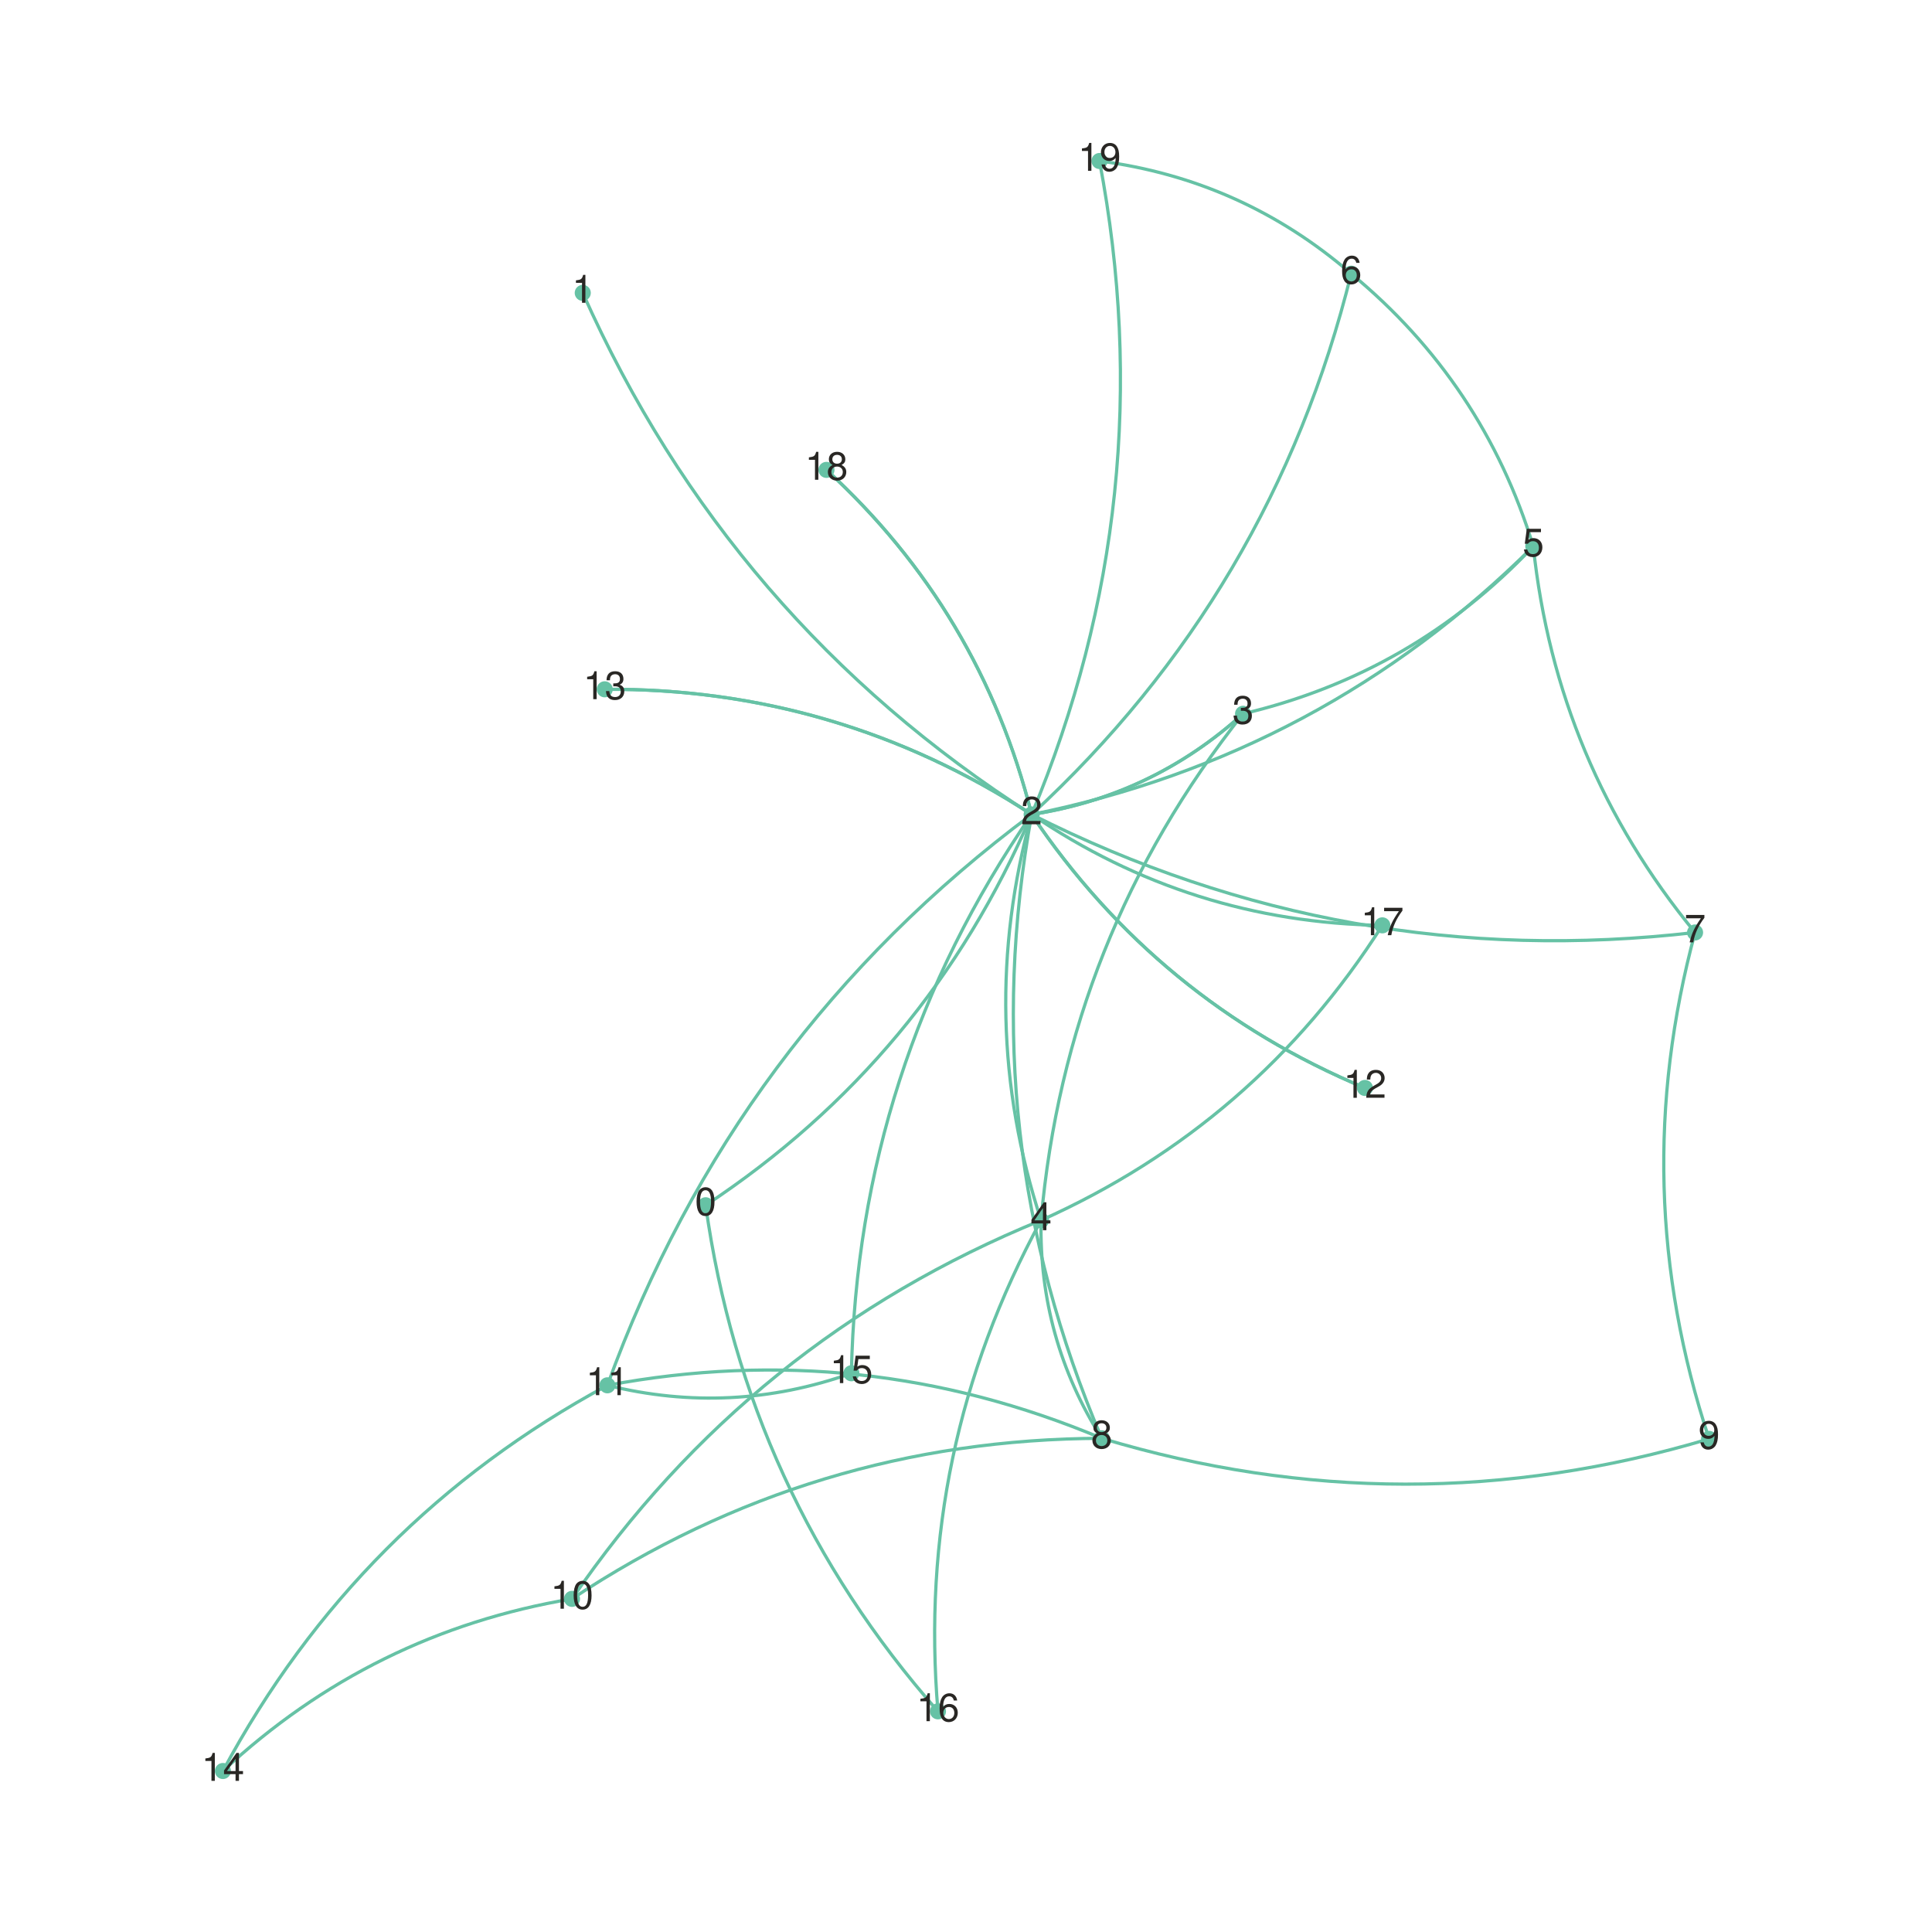
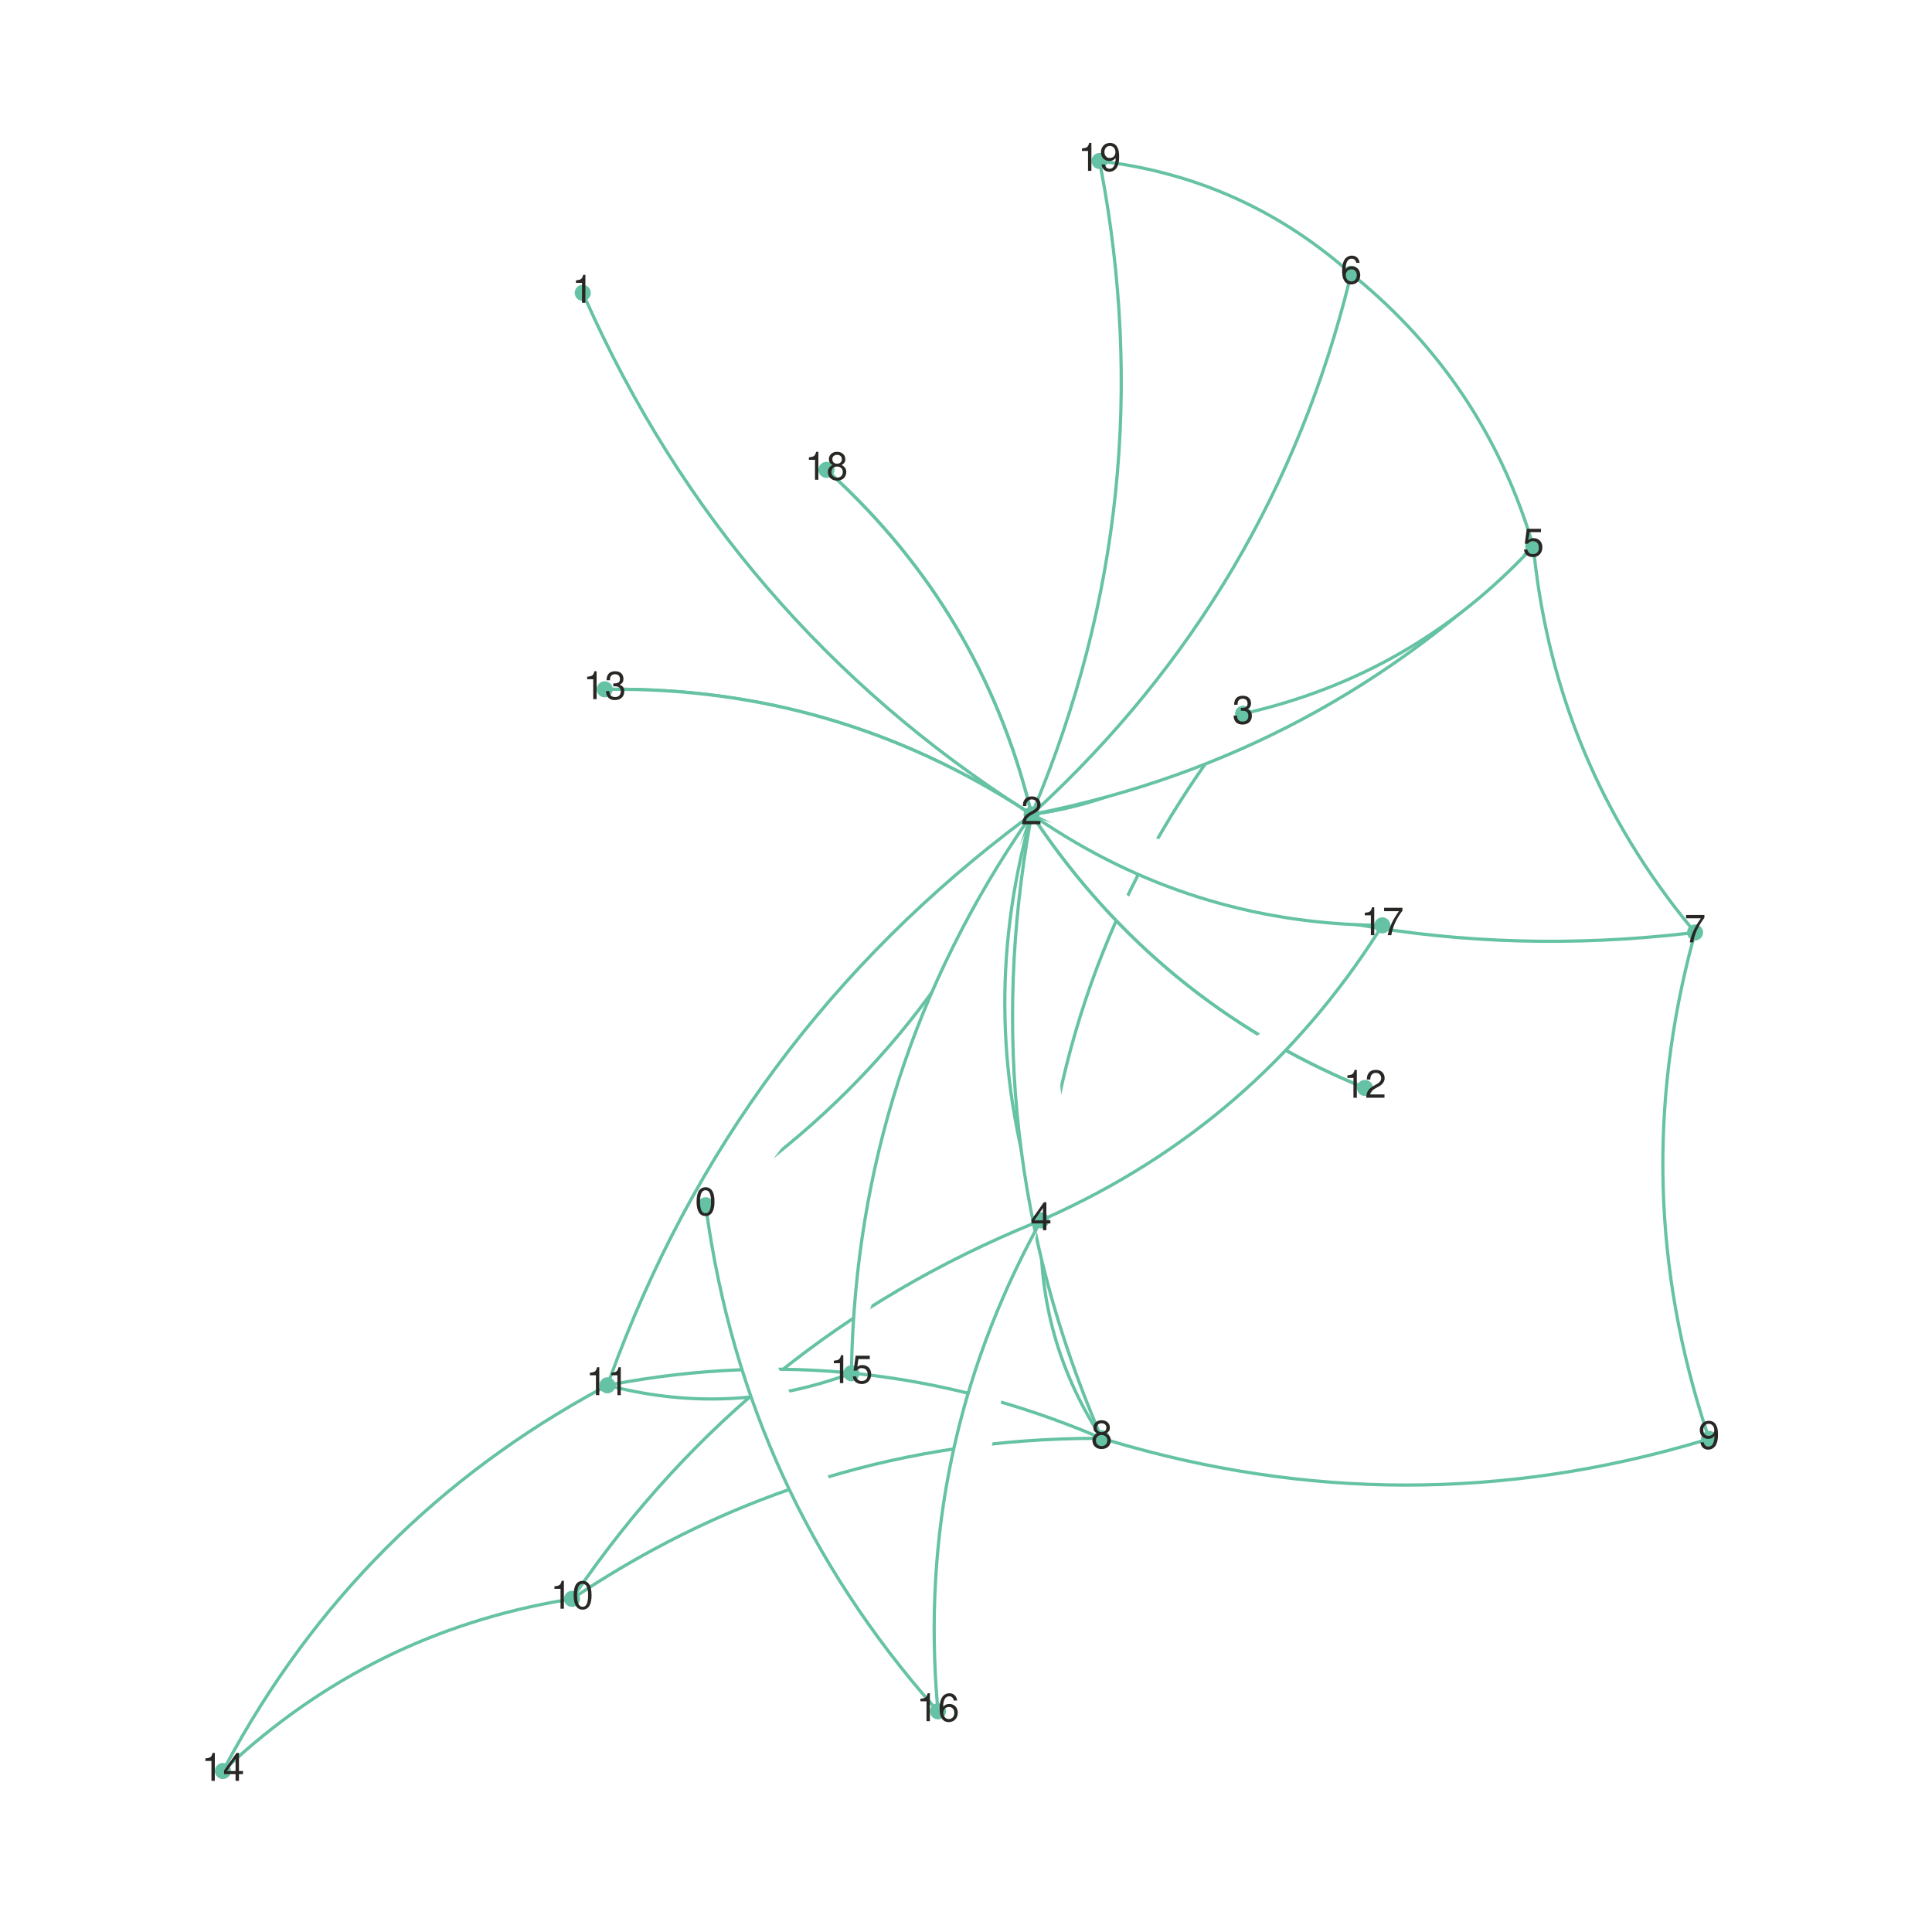
- <svg xmlns="http://www.w3.org/2000/svg" class="toyplot-canvas-Canvas" height="600px" id="t1164d0cab2214ce7ae9deb59e7f5f11b" preserveAspectRatio="xMidYMid meet" style="background-color:transparent;fill:rgb(16.1%,15.3%,14.1%);fill-opacity:1.0;font-family:Helvetica;font-size:12px;opacity:1.0;stroke:rgb(16.1%,15.3%,14.1%);stroke-opacity:1.0;stroke-width:1.0" viewBox="0 0 600 600" width="600px">
-   <g class="toyplot-coordinates-Cartesian" id="td5a5d51ec1fe473a8630d7a3e83bf1ba">
-     <clipPath id="t27072a234fc7442cb05374b1f519c205">
+ <svg xmlns="http://www.w3.org/2000/svg" class="toyplot-canvas-Canvas" height="600px" id="t30239b0b200f4c1288634e7d0094163c" preserveAspectRatio="xMidYMid meet" style="background-color:transparent;fill:rgb(16.1%,15.3%,14.1%);fill-opacity:1.0;font-family:Helvetica;font-size:12px;opacity:1.0;stroke:rgb(16.1%,15.3%,14.1%);stroke-opacity:1.0;stroke-width:1.0" viewBox="0 0 600 600" width="600px">
+   <g class="toyplot-coordinates-Cartesian" id="t3743a37b20f94d22b5fe0702d6358a14">
+     <clipPath id="td8f03f5b8581422f8a508f63811e52c5">
      <rect height="540.0" width="540.0" x="30.0" y="30.0" />
    </clipPath>
-     <g clip-path="url(#t27072a234fc7442cb05374b1f519c205)">
-       <g class="toyplot-mark-Graph" id="t34f01480e0fd472da1106235ccb44f68">
+     <g clip-path="url(#td8f03f5b8581422f8a508f63811e52c5)">
+       <g class="toyplot-mark-Graph" id="tf49ff20ad47f4b6ebf3f90b852ecf628">
        <g class="toyplot-Edges">
-           <path d="M 320.386 252.944 Q 287.971 328.811 219.149 374.306" style="fill:none;stroke:rgb(40%,76.1%,64.7%);stroke-opacity:1.0;stroke-width:1.0" />
-           <path d="M 320.386 252.944 Q 226.386 192.864 180.98 90.962" style="fill:none;stroke:rgb(40%,76.1%,64.7%);stroke-opacity:1.0;stroke-width:1.0" />
-           <path d="M 386.04 221.673 Q 357.904 247.157 320.386 252.944" style="fill:none;stroke:rgb(40%,76.1%,64.7%);stroke-opacity:1.0;stroke-width:1.0" />
-           <path d="M 386.04 221.673 Q 357.904 247.157 320.386 252.944" style="fill:none;stroke:rgb(40%,76.1%,64.7%);stroke-opacity:1.0;stroke-width:1.0" />
-           <path d="M 323.314 378.978 Q 331.081 290.917 386.04 221.673" style="fill:none;stroke:rgb(40%,76.1%,64.7%);stroke-opacity:1.0;stroke-width:1.0" />
-           <path d="M 323.314 378.978 Q 302.945 316.401 320.386 252.944" style="fill:none;stroke:rgb(40%,76.1%,64.7%);stroke-opacity:1.0;stroke-width:1.0" />
-           <path d="M 476.178 169.676 Q 410.772 234.679 320.386 252.944" style="fill:none;stroke:rgb(40%,76.1%,64.7%);stroke-opacity:1.0;stroke-width:1.0" />
-           <path d="M 476.178 169.676 Q 438.909 209.195 386.04 221.673" style="fill:none;stroke:rgb(40%,76.1%,64.7%);stroke-opacity:1.0;stroke-width:1.0" />
-           <path d="M 419.62 84.998 Q 395.195 183.856 320.386 252.944" style="fill:none;stroke:rgb(40%,76.1%,64.7%);stroke-opacity:1.0;stroke-width:1.0" />
-           <path d="M 419.62 84.998 Q 460.6 118.853 476.178 169.676" style="fill:none;stroke:rgb(40%,76.1%,64.7%);stroke-opacity:1.0;stroke-width:1.0" />
-           <path d="M 526.416 289.591 Q 483.31 237.169 476.178 169.676" style="fill:none;stroke:rgb(40%,76.1%,64.7%);stroke-opacity:1.0;stroke-width:1.0" />
-           <path d="M 526.416 289.591 Q 417.904 302.172 320.386 252.944" style="fill:none;stroke:rgb(40%,76.1%,64.7%);stroke-opacity:1.0;stroke-width:1.0" />
-           <path d="M 342.154 446.681 Q 322.578 415.655 323.314 378.978" style="fill:none;stroke:rgb(40%,76.1%,64.7%);stroke-opacity:1.0;stroke-width:1.0" />
-           <path d="M 342.154 446.681 Q 302.209 353.078 320.386 252.944" style="fill:none;stroke:rgb(40%,76.1%,64.7%);stroke-opacity:1.0;stroke-width:1.0" />
-           <path d="M 530.77 446.856 Q 436.435 475.061 342.154 446.681" style="fill:none;stroke:rgb(40%,76.1%,64.7%);stroke-opacity:1.0;stroke-width:1.0" />
-           <path d="M 530.77 446.856 Q 505.003 368.877 526.416 289.591" style="fill:none;stroke:rgb(40%,76.1%,64.7%);stroke-opacity:1.0;stroke-width:1.0" />
-           <path d="M 177.639 496.543 Q 252.417 446.935 342.154 446.681" style="fill:none;stroke:rgb(40%,76.1%,64.7%);stroke-opacity:1.0;stroke-width:1.0" />
-           <path d="M 177.639 496.543 Q 232.842 415.909 323.314 378.978" style="fill:none;stroke:rgb(40%,76.1%,64.7%);stroke-opacity:1.0;stroke-width:1.0" />
-           <path d="M 188.633 430.222 Q 267.862 415.423 342.154 446.681" style="fill:none;stroke:rgb(40%,76.1%,64.7%);stroke-opacity:1.0;stroke-width:1.0" />
-           <path d="M 188.633 430.222 Q 227.918 321.82 320.386 252.944" style="fill:none;stroke:rgb(40%,76.1%,64.7%);stroke-opacity:1.0;stroke-width:1.0" />
-           <path d="M 423.89 337.87 Q 359.399 310.933 320.386 252.944" style="fill:none;stroke:rgb(40%,76.1%,64.7%);stroke-opacity:1.0;stroke-width:1.0" />
-           <path d="M 423.89 337.87 Q 359.399 310.933 320.386 252.944" style="fill:none;stroke:rgb(40%,76.1%,64.7%);stroke-opacity:1.0;stroke-width:1.0" />
-           <path d="M 187.8 214.071 Q 259.924 213.62 320.386 252.944" style="fill:none;stroke:rgb(40%,76.1%,64.7%);stroke-opacity:1.0;stroke-width:1.0" />
-           <path d="M 187.8 214.071 Q 259.924 213.62 320.386 252.944" style="fill:none;stroke:rgb(40%,76.1%,64.7%);stroke-opacity:1.0;stroke-width:1.0" />
-           <path d="M 69.23 550.0 Q 115.416 507.01 177.639 496.543" style="fill:none;stroke:rgb(40%,76.1%,64.7%);stroke-opacity:1.0;stroke-width:1.0" />
-           <path d="M 69.23 550.0 Q 110.965 472.201 188.633 430.222" style="fill:none;stroke:rgb(40%,76.1%,64.7%);stroke-opacity:1.0;stroke-width:1.0" />
-           <path d="M 264.404 426.481 Q 266.364 331.315 320.386 252.944" style="fill:none;stroke:rgb(40%,76.1%,64.7%);stroke-opacity:1.0;stroke-width:1.0" />
-           <path d="M 264.404 426.481 Q 227.079 439.717 188.633 430.222" style="fill:none;stroke:rgb(40%,76.1%,64.7%);stroke-opacity:1.0;stroke-width:1.0" />
-           <path d="M 291.292 531.473 Q 284.429 450.422 323.314 378.978" style="fill:none;stroke:rgb(40%,76.1%,64.7%);stroke-opacity:1.0;stroke-width:1.0" />
-           <path d="M 291.292 531.473 Q 231.645 463.711 219.149 374.306" style="fill:none;stroke:rgb(40%,76.1%,64.7%);stroke-opacity:1.0;stroke-width:1.0" />
-           <path d="M 429.303 287.376 Q 369.68 286.498 320.386 252.944" style="fill:none;stroke:rgb(40%,76.1%,64.7%);stroke-opacity:1.0;stroke-width:1.0" />
-           <path d="M 429.303 287.376 Q 390.049 349.075 323.314 378.978" style="fill:none;stroke:rgb(40%,76.1%,64.7%);stroke-opacity:1.0;stroke-width:1.0" />
-           <path d="M 256.664 145.925 Q 304.578 189.877 320.386 252.944" style="fill:none;stroke:rgb(40%,76.1%,64.7%);stroke-opacity:1.0;stroke-width:1.0" />
-           <path d="M 256.664 145.925 Q 304.578 189.877 320.386 252.944" style="fill:none;stroke:rgb(40%,76.1%,64.7%);stroke-opacity:1.0;stroke-width:1.0" />
-           <path d="M 341.458 50.0 Q 361.363 154.633 320.386 252.944" style="fill:none;stroke:rgb(40%,76.1%,64.7%);stroke-opacity:1.0;stroke-width:1.0" />
-           <path d="M 341.458 50.0 Q 385.788 55.775 419.62 84.998" style="fill:none;stroke:rgb(40%,76.1%,64.7%);stroke-opacity:1.0;stroke-width:1.0" />
+           <path d="M 319.6 254.784 Q 287.971 328.811 220.817 373.203" style="fill:rgb(100%,100%,100%);fill-opacity:1.0;stroke:rgb(40%,76.1%,64.7%);stroke-opacity:1.0;stroke-width:1.0" />
+           <path d="M 318.7 251.867 Q 226.386 192.864 181.794 92.789" style="fill:rgb(100%,100%,100%);fill-opacity:1.0;stroke:rgb(40%,76.1%,64.7%);stroke-opacity:1.0;stroke-width:1.0" />
+           <path d="M 384.558 223.015 Q 357.904 247.157 322.362 252.64" style="fill:rgb(100%,100%,100%);fill-opacity:1.0;stroke:rgb(40%,76.1%,64.7%);stroke-opacity:1.0;stroke-width:1.0" />
+           <path d="M 384.558 223.015 Q 357.904 247.157 322.362 252.64" style="fill:rgb(100%,100%,100%);fill-opacity:1.0;stroke:rgb(40%,76.1%,64.7%);stroke-opacity:1.0;stroke-width:1.0" />
+           <path d="M 323.49 376.986 Q 331.081 290.917 384.797 223.239" style="fill:rgb(100%,100%,100%);fill-opacity:1.0;stroke:rgb(40%,76.1%,64.7%);stroke-opacity:1.0;stroke-width:1.0" />
+           <path d="M 322.695 377.076 Q 302.945 316.401 319.856 254.873" style="fill:rgb(100%,100%,100%);fill-opacity:1.0;stroke:rgb(40%,76.1%,64.7%);stroke-opacity:1.0;stroke-width:1.0" />
+           <path d="M 474.759 171.085 Q 410.772 234.679 322.346 252.548" style="fill:rgb(100%,100%,100%);fill-opacity:1.0;stroke:rgb(40%,76.1%,64.7%);stroke-opacity:1.0;stroke-width:1.0" />
+           <path d="M 474.806 171.131 Q 438.909 209.195 387.987 221.213" style="fill:rgb(100%,100%,100%);fill-opacity:1.0;stroke:rgb(40%,76.1%,64.7%);stroke-opacity:1.0;stroke-width:1.0" />
+           <path d="M 419.14 86.94 Q 395.195 183.856 321.855 251.588" style="fill:rgb(100%,100%,100%);fill-opacity:1.0;stroke:rgb(40%,76.1%,64.7%);stroke-opacity:1.0;stroke-width:1.0" />
+           <path d="M 421.161 86.272 Q 460.6 118.853 475.592 167.763" style="fill:rgb(100%,100%,100%);fill-opacity:1.0;stroke:rgb(40%,76.1%,64.7%);stroke-opacity:1.0;stroke-width:1.0" />
+           <path d="M 525.145 288.046 Q 483.31 237.169 476.388 171.664" style="fill:rgb(100%,100%,100%);fill-opacity:1.0;stroke:rgb(40%,76.1%,64.7%);stroke-opacity:1.0;stroke-width:1.0" />
+           <path d="M 524.429 289.821 Q 417.904 302.172 322.171 253.846" style="fill:rgb(100%,100%,100%);fill-opacity:1.0;stroke:rgb(40%,76.1%,64.7%);stroke-opacity:1.0;stroke-width:1.0" />
+           <path d="M 341.086 444.989 Q 322.578 415.655 323.274 380.978" style="fill:rgb(100%,100%,100%);fill-opacity:1.0;stroke:rgb(40%,76.1%,64.7%);stroke-opacity:1.0;stroke-width:1.0" />
+           <path d="M 341.369 444.841 Q 302.209 353.078 320.028 254.912" style="fill:rgb(100%,100%,100%);fill-opacity:1.0;stroke:rgb(40%,76.1%,64.7%);stroke-opacity:1.0;stroke-width:1.0" />
+           <path d="M 528.853 447.429 Q 436.435 475.061 344.069 447.257" style="fill:rgb(100%,100%,100%);fill-opacity:1.0;stroke:rgb(40%,76.1%,64.7%);stroke-opacity:1.0;stroke-width:1.0" />
+           <path d="M 530.142 444.957 Q 505.003 368.877 525.894 291.522" style="fill:rgb(100%,100%,100%);fill-opacity:1.0;stroke:rgb(40%,76.1%,64.7%);stroke-opacity:1.0;stroke-width:1.0" />
+           <path d="M 179.306 495.438 Q 252.417 446.935 340.154 446.686" style="fill:rgb(100%,100%,100%);fill-opacity:1.0;stroke:rgb(40%,76.1%,64.7%);stroke-opacity:1.0;stroke-width:1.0" />
+           <path d="M 178.769 494.893 Q 232.842 415.909 321.462 379.734" style="fill:rgb(100%,100%,100%);fill-opacity:1.0;stroke:rgb(40%,76.1%,64.7%);stroke-opacity:1.0;stroke-width:1.0" />
+           <path d="M 190.599 429.855 Q 267.862 415.423 340.31 445.905" style="fill:rgb(100%,100%,100%);fill-opacity:1.0;stroke:rgb(40%,76.1%,64.7%);stroke-opacity:1.0;stroke-width:1.0" />
+           <path d="M 189.314 428.342 Q 227.918 321.82 318.782 254.139" style="fill:rgb(100%,100%,100%);fill-opacity:1.0;stroke:rgb(40%,76.1%,64.7%);stroke-opacity:1.0;stroke-width:1.0" />
+           <path d="M 422.044 337.099 Q 359.399 310.933 321.502 254.604" style="fill:rgb(100%,100%,100%);fill-opacity:1.0;stroke:rgb(40%,76.1%,64.7%);stroke-opacity:1.0;stroke-width:1.0" />
+           <path d="M 422.044 337.099 Q 359.399 310.933 321.502 254.604" style="fill:rgb(100%,100%,100%);fill-opacity:1.0;stroke:rgb(40%,76.1%,64.7%);stroke-opacity:1.0;stroke-width:1.0" />
+           <path d="M 189.8 214.058 Q 259.924 213.62 318.709 251.854" style="fill:rgb(100%,100%,100%);fill-opacity:1.0;stroke:rgb(40%,76.1%,64.7%);stroke-opacity:1.0;stroke-width:1.0" />
+           <path d="M 189.8 214.058 Q 259.924 213.62 318.709 251.854" style="fill:rgb(100%,100%,100%);fill-opacity:1.0;stroke:rgb(40%,76.1%,64.7%);stroke-opacity:1.0;stroke-width:1.0" />
+           <path d="M 70.694 548.637 Q 115.416 507.01 175.667 496.875" style="fill:rgb(100%,100%,100%);fill-opacity:1.0;stroke:rgb(40%,76.1%,64.7%);stroke-opacity:1.0;stroke-width:1.0" />
+           <path d="M 70.176 548.238 Q 110.965 472.201 186.873 431.173" style="fill:rgb(100%,100%,100%);fill-opacity:1.0;stroke:rgb(40%,76.1%,64.7%);stroke-opacity:1.0;stroke-width:1.0" />
+           <path d="M 264.445 424.481 Q 266.364 331.315 319.251 254.591" style="fill:rgb(100%,100%,100%);fill-opacity:1.0;stroke:rgb(40%,76.1%,64.7%);stroke-opacity:1.0;stroke-width:1.0" />
+           <path d="M 262.519 427.149 Q 227.079 439.717 190.574 430.702" style="fill:rgb(100%,100%,100%);fill-opacity:1.0;stroke:rgb(40%,76.1%,64.7%);stroke-opacity:1.0;stroke-width:1.0" />
+           <path d="M 291.123 529.48 Q 284.429 450.422 322.358 380.735" style="fill:rgb(100%,100%,100%);fill-opacity:1.0;stroke:rgb(40%,76.1%,64.7%);stroke-opacity:1.0;stroke-width:1.0" />
+           <path d="M 289.971 529.972 Q 231.645 463.711 219.425 376.287" style="fill:rgb(100%,100%,100%);fill-opacity:1.0;stroke:rgb(40%,76.1%,64.7%);stroke-opacity:1.0;stroke-width:1.0" />
+           <path d="M 427.304 287.346 Q 369.68 286.498 322.039 254.07" style="fill:rgb(100%,100%,100%);fill-opacity:1.0;stroke:rgb(40%,76.1%,64.7%);stroke-opacity:1.0;stroke-width:1.0" />
+           <path d="M 428.23 289.063 Q 390.049 349.075 325.139 378.16" style="fill:rgb(100%,100%,100%);fill-opacity:1.0;stroke:rgb(40%,76.1%,64.7%);stroke-opacity:1.0;stroke-width:1.0" />
+           <path d="M 258.138 147.277 Q 304.578 189.877 319.899 251.004" style="fill:rgb(100%,100%,100%);fill-opacity:1.0;stroke:rgb(40%,76.1%,64.7%);stroke-opacity:1.0;stroke-width:1.0" />
+           <path d="M 258.138 147.277 Q 304.578 189.877 319.899 251.004" style="fill:rgb(100%,100%,100%);fill-opacity:1.0;stroke:rgb(40%,76.1%,64.7%);stroke-opacity:1.0;stroke-width:1.0" />
+           <path d="M 341.832 51.965 Q 361.363 154.633 321.155 251.098" style="fill:rgb(100%,100%,100%);fill-opacity:1.0;stroke:rgb(40%,76.1%,64.7%);stroke-opacity:1.0;stroke-width:1.0" />
+           <path d="M 343.441 50.258 Q 385.788 55.775 418.106 83.691" style="fill:rgb(100%,100%,100%);fill-opacity:1.0;stroke:rgb(40%,76.1%,64.7%);stroke-opacity:1.0;stroke-width:1.0" />
        </g>
        <g class="toyplot-Vertices">
          <g class="toyplot-Datum" style="fill:rgb(40%,76.1%,64.7%);fill-opacity:1.0;opacity:1.0;stroke:rgb(40%,76.1%,64.7%);stroke-opacity:1.0">
            <circle cx="219.149" cy="374.306" r="2.0" />
          </g>
          <g class="toyplot-Datum" style="fill:rgb(40%,76.1%,64.7%);fill-opacity:1.0;opacity:1.0;stroke:rgb(40%,76.1%,64.7%);stroke-opacity:1.0">
            <circle cx="180.98" cy="90.962" r="2.0" />
          </g>
          <g class="toyplot-Datum" style="fill:rgb(40%,76.1%,64.7%);fill-opacity:1.0;opacity:1.0;stroke:rgb(40%,76.1%,64.7%);stroke-opacity:1.0">
            <circle cx="320.386" cy="252.944" r="2.0" />
          </g>
          <g class="toyplot-Datum" style="fill:rgb(40%,76.1%,64.7%);fill-opacity:1.0;opacity:1.0;stroke:rgb(40%,76.1%,64.7%);stroke-opacity:1.0">
            <circle cx="386.04" cy="221.673" r="2.0" />
          </g>
          <g class="toyplot-Datum" style="fill:rgb(40%,76.1%,64.7%);fill-opacity:1.0;opacity:1.0;stroke:rgb(40%,76.1%,64.7%);stroke-opacity:1.0">
            <circle cx="323.314" cy="378.978" r="2.0" />
          </g>
          <g class="toyplot-Datum" style="fill:rgb(40%,76.1%,64.7%);fill-opacity:1.0;opacity:1.0;stroke:rgb(40%,76.1%,64.7%);stroke-opacity:1.0">
            <circle cx="476.178" cy="169.676" r="2.0" />
          </g>
          <g class="toyplot-Datum" style="fill:rgb(40%,76.1%,64.7%);fill-opacity:1.0;opacity:1.0;stroke:rgb(40%,76.1%,64.7%);stroke-opacity:1.0">
            <circle cx="419.62" cy="84.998" r="2.0" />
          </g>
          <g class="toyplot-Datum" style="fill:rgb(40%,76.1%,64.7%);fill-opacity:1.0;opacity:1.0;stroke:rgb(40%,76.1%,64.7%);stroke-opacity:1.0">
            <circle cx="526.416" cy="289.591" r="2.0" />
          </g>
          <g class="toyplot-Datum" style="fill:rgb(40%,76.1%,64.7%);fill-opacity:1.0;opacity:1.0;stroke:rgb(40%,76.1%,64.7%);stroke-opacity:1.0">
            <circle cx="342.154" cy="446.681" r="2.0" />
          </g>
          <g class="toyplot-Datum" style="fill:rgb(40%,76.1%,64.7%);fill-opacity:1.0;opacity:1.0;stroke:rgb(40%,76.1%,64.7%);stroke-opacity:1.0">
            <circle cx="530.77" cy="446.856" r="2.0" />
          </g>
          <g class="toyplot-Datum" style="fill:rgb(40%,76.1%,64.7%);fill-opacity:1.0;opacity:1.0;stroke:rgb(40%,76.1%,64.7%);stroke-opacity:1.0">
            <circle cx="177.639" cy="496.543" r="2.0" />
          </g>
          <g class="toyplot-Datum" style="fill:rgb(40%,76.1%,64.7%);fill-opacity:1.0;opacity:1.0;stroke:rgb(40%,76.1%,64.7%);stroke-opacity:1.0">
            <circle cx="188.633" cy="430.222" r="2.0" />
          </g>
          <g class="toyplot-Datum" style="fill:rgb(40%,76.1%,64.7%);fill-opacity:1.0;opacity:1.0;stroke:rgb(40%,76.1%,64.7%);stroke-opacity:1.0">
            <circle cx="423.89" cy="337.87" r="2.0" />
          </g>
          <g class="toyplot-Datum" style="fill:rgb(40%,76.1%,64.7%);fill-opacity:1.0;opacity:1.0;stroke:rgb(40%,76.1%,64.7%);stroke-opacity:1.0">
            <circle cx="187.8" cy="214.071" r="2.0" />
          </g>
          <g class="toyplot-Datum" style="fill:rgb(40%,76.1%,64.7%);fill-opacity:1.0;opacity:1.0;stroke:rgb(40%,76.1%,64.7%);stroke-opacity:1.0">
            <circle cx="69.23" cy="550.0" r="2.0" />
          </g>
          <g class="toyplot-Datum" style="fill:rgb(40%,76.1%,64.7%);fill-opacity:1.0;opacity:1.0;stroke:rgb(40%,76.1%,64.7%);stroke-opacity:1.0">
            <circle cx="264.404" cy="426.481" r="2.0" />
          </g>
          <g class="toyplot-Datum" style="fill:rgb(40%,76.1%,64.7%);fill-opacity:1.0;opacity:1.0;stroke:rgb(40%,76.1%,64.7%);stroke-opacity:1.0">
            <circle cx="291.292" cy="531.473" r="2.0" />
          </g>
          <g class="toyplot-Datum" style="fill:rgb(40%,76.1%,64.7%);fill-opacity:1.0;opacity:1.0;stroke:rgb(40%,76.1%,64.7%);stroke-opacity:1.0">
            <circle cx="429.303" cy="287.376" r="2.0" />
          </g>
          <g class="toyplot-Datum" style="fill:rgb(40%,76.1%,64.7%);fill-opacity:1.0;opacity:1.0;stroke:rgb(40%,76.1%,64.7%);stroke-opacity:1.0">
            <circle cx="256.664" cy="145.925" r="2.0" />
          </g>
          <g class="toyplot-Datum" style="fill:rgb(40%,76.1%,64.7%);fill-opacity:1.0;opacity:1.0;stroke:rgb(40%,76.1%,64.7%);stroke-opacity:1.0">
            <circle cx="341.458" cy="50.0" r="2.0" />
          </g>
        </g>
        <g class="toyplot-Labels">
          <g class="toyplot-Datum" transform="translate(219.1486,374.3061)">
            <text style="fill:rgb(16.1%,15.3%,14.1%);fill-opacity:1.0;font-family:helvetica;font-size:12.0px;font-weight:normal;stroke:none;vertical-align:baseline;white-space:pre" x="-3.336" y="3.066">0</text>
          </g>
          <g class="toyplot-Datum" transform="translate(180.9801,90.96221)">
            <text style="fill:rgb(16.1%,15.3%,14.1%);fill-opacity:1.0;font-family:helvetica;font-size:12.0px;font-weight:normal;stroke:none;vertical-align:baseline;white-space:pre" x="-3.336" y="3.066">1</text>
          </g>
          <g class="toyplot-Datum" transform="translate(320.3856,252.9444)">
            <text style="fill:rgb(16.1%,15.3%,14.1%);fill-opacity:1.0;font-family:helvetica;font-size:12.0px;font-weight:normal;stroke:none;vertical-align:baseline;white-space:pre" x="-3.336" y="3.066">2</text>
          </g>
          <g class="toyplot-Datum" transform="translate(386.0403,221.6728)">
            <text style="fill:rgb(16.1%,15.3%,14.1%);fill-opacity:1.0;font-family:helvetica;font-size:12.0px;font-weight:normal;stroke:none;vertical-align:baseline;white-space:pre" x="-3.336" y="3.066">3</text>
          </g>
          <g class="toyplot-Datum" transform="translate(323.3141,378.9781)">
            <text style="fill:rgb(16.1%,15.3%,14.1%);fill-opacity:1.0;font-family:helvetica;font-size:12.0px;font-weight:normal;stroke:none;vertical-align:baseline;white-space:pre" x="-3.336" y="3.066">4</text>
          </g>
          <g class="toyplot-Datum" transform="translate(476.1779,169.6756)">
            <text style="fill:rgb(16.1%,15.3%,14.1%);fill-opacity:1.0;font-family:helvetica;font-size:12.0px;font-weight:normal;stroke:none;vertical-align:baseline;white-space:pre" x="-3.336" y="3.066">5</text>
          </g>
          <g class="toyplot-Datum" transform="translate(419.6196,84.99799)">
            <text style="fill:rgb(16.1%,15.3%,14.1%);fill-opacity:1.0;font-family:helvetica;font-size:12.0px;font-weight:normal;stroke:none;vertical-align:baseline;white-space:pre" x="-3.336" y="3.066">6</text>
          </g>
          <g class="toyplot-Datum" transform="translate(526.4157,289.5907)">
            <text style="fill:rgb(16.1%,15.3%,14.1%);fill-opacity:1.0;font-family:helvetica;font-size:12.0px;font-weight:normal;stroke:none;vertical-align:baseline;white-space:pre" x="-3.336" y="3.066">7</text>
          </g>
          <g class="toyplot-Datum" transform="translate(342.1535,446.6808)">
            <text style="fill:rgb(16.1%,15.3%,14.1%);fill-opacity:1.0;font-family:helvetica;font-size:12.0px;font-weight:normal;stroke:none;vertical-align:baseline;white-space:pre" x="-3.336" y="3.066">8</text>
          </g>
          <g class="toyplot-Datum" transform="translate(530.7697,446.8562)">
            <text style="fill:rgb(16.1%,15.3%,14.1%);fill-opacity:1.0;font-family:helvetica;font-size:12.0px;font-weight:normal;stroke:none;vertical-align:baseline;white-space:pre" x="-3.336" y="3.066">9</text>
          </g>
          <g class="toyplot-Datum" transform="translate(177.6393,496.5431)">
            <text style="fill:rgb(16.1%,15.3%,14.1%);fill-opacity:1.0;font-family:helvetica;font-size:12.0px;font-weight:normal;stroke:none;vertical-align:baseline;white-space:pre" x="-6.672" y="3.066">10</text>
          </g>
          <g class="toyplot-Datum" transform="translate(188.6328,430.222)">
            <text style="fill:rgb(16.1%,15.3%,14.1%);fill-opacity:1.0;font-family:helvetica;font-size:12.0px;font-weight:normal;stroke:none;vertical-align:baseline;white-space:pre" x="-6.672" y="3.066">11</text>
          </g>
          <g class="toyplot-Datum" transform="translate(423.8896,337.87)">
            <text style="fill:rgb(16.1%,15.3%,14.1%);fill-opacity:1.0;font-family:helvetica;font-size:12.0px;font-weight:normal;stroke:none;vertical-align:baseline;white-space:pre" x="-6.672" y="3.066">12</text>
          </g>
          <g class="toyplot-Datum" transform="translate(187.8001,214.0707)">
            <text style="fill:rgb(16.1%,15.3%,14.1%);fill-opacity:1.0;font-family:helvetica;font-size:12.0px;font-weight:normal;stroke:none;vertical-align:baseline;white-space:pre" x="-6.672" y="3.066">13</text>
          </g>
          <g class="toyplot-Datum" transform="translate(69.23034,550.0)">
            <text style="fill:rgb(16.1%,15.3%,14.1%);fill-opacity:1.0;font-family:helvetica;font-size:12.0px;font-weight:normal;stroke:none;vertical-align:baseline;white-space:pre" x="-6.672" y="3.066">14</text>
          </g>
          <g class="toyplot-Datum" transform="translate(264.4036,426.4808)">
            <text style="fill:rgb(16.1%,15.3%,14.1%);fill-opacity:1.0;font-family:helvetica;font-size:12.0px;font-weight:normal;stroke:none;vertical-align:baseline;white-space:pre" x="-6.672" y="3.066">15</text>
          </g>
          <g class="toyplot-Datum" transform="translate(291.2921,531.4732)">
            <text style="fill:rgb(16.1%,15.3%,14.1%);fill-opacity:1.0;font-family:helvetica;font-size:12.0px;font-weight:normal;stroke:none;vertical-align:baseline;white-space:pre" x="-6.672" y="3.066">16</text>
          </g>
          <g class="toyplot-Datum" transform="translate(429.3034,287.3756)">
            <text style="fill:rgb(16.1%,15.3%,14.1%);fill-opacity:1.0;font-family:helvetica;font-size:12.0px;font-weight:normal;stroke:none;vertical-align:baseline;white-space:pre" x="-6.672" y="3.066">17</text>
          </g>
          <g class="toyplot-Datum" transform="translate(256.6643,145.9252)">
            <text style="fill:rgb(16.1%,15.3%,14.1%);fill-opacity:1.0;font-family:helvetica;font-size:12.0px;font-weight:normal;stroke:none;vertical-align:baseline;white-space:pre" x="-6.672" y="3.066">18</text>
          </g>
          <g class="toyplot-Datum" transform="translate(341.4579,50.0)">
            <text style="fill:rgb(16.1%,15.3%,14.1%);fill-opacity:1.0;font-family:helvetica;font-size:12.0px;font-weight:normal;stroke:none;vertical-align:baseline;white-space:pre" x="-6.672" y="3.066">19</text>
          </g>
        </g>
      </g>
    </g>
  </g>
</svg>
